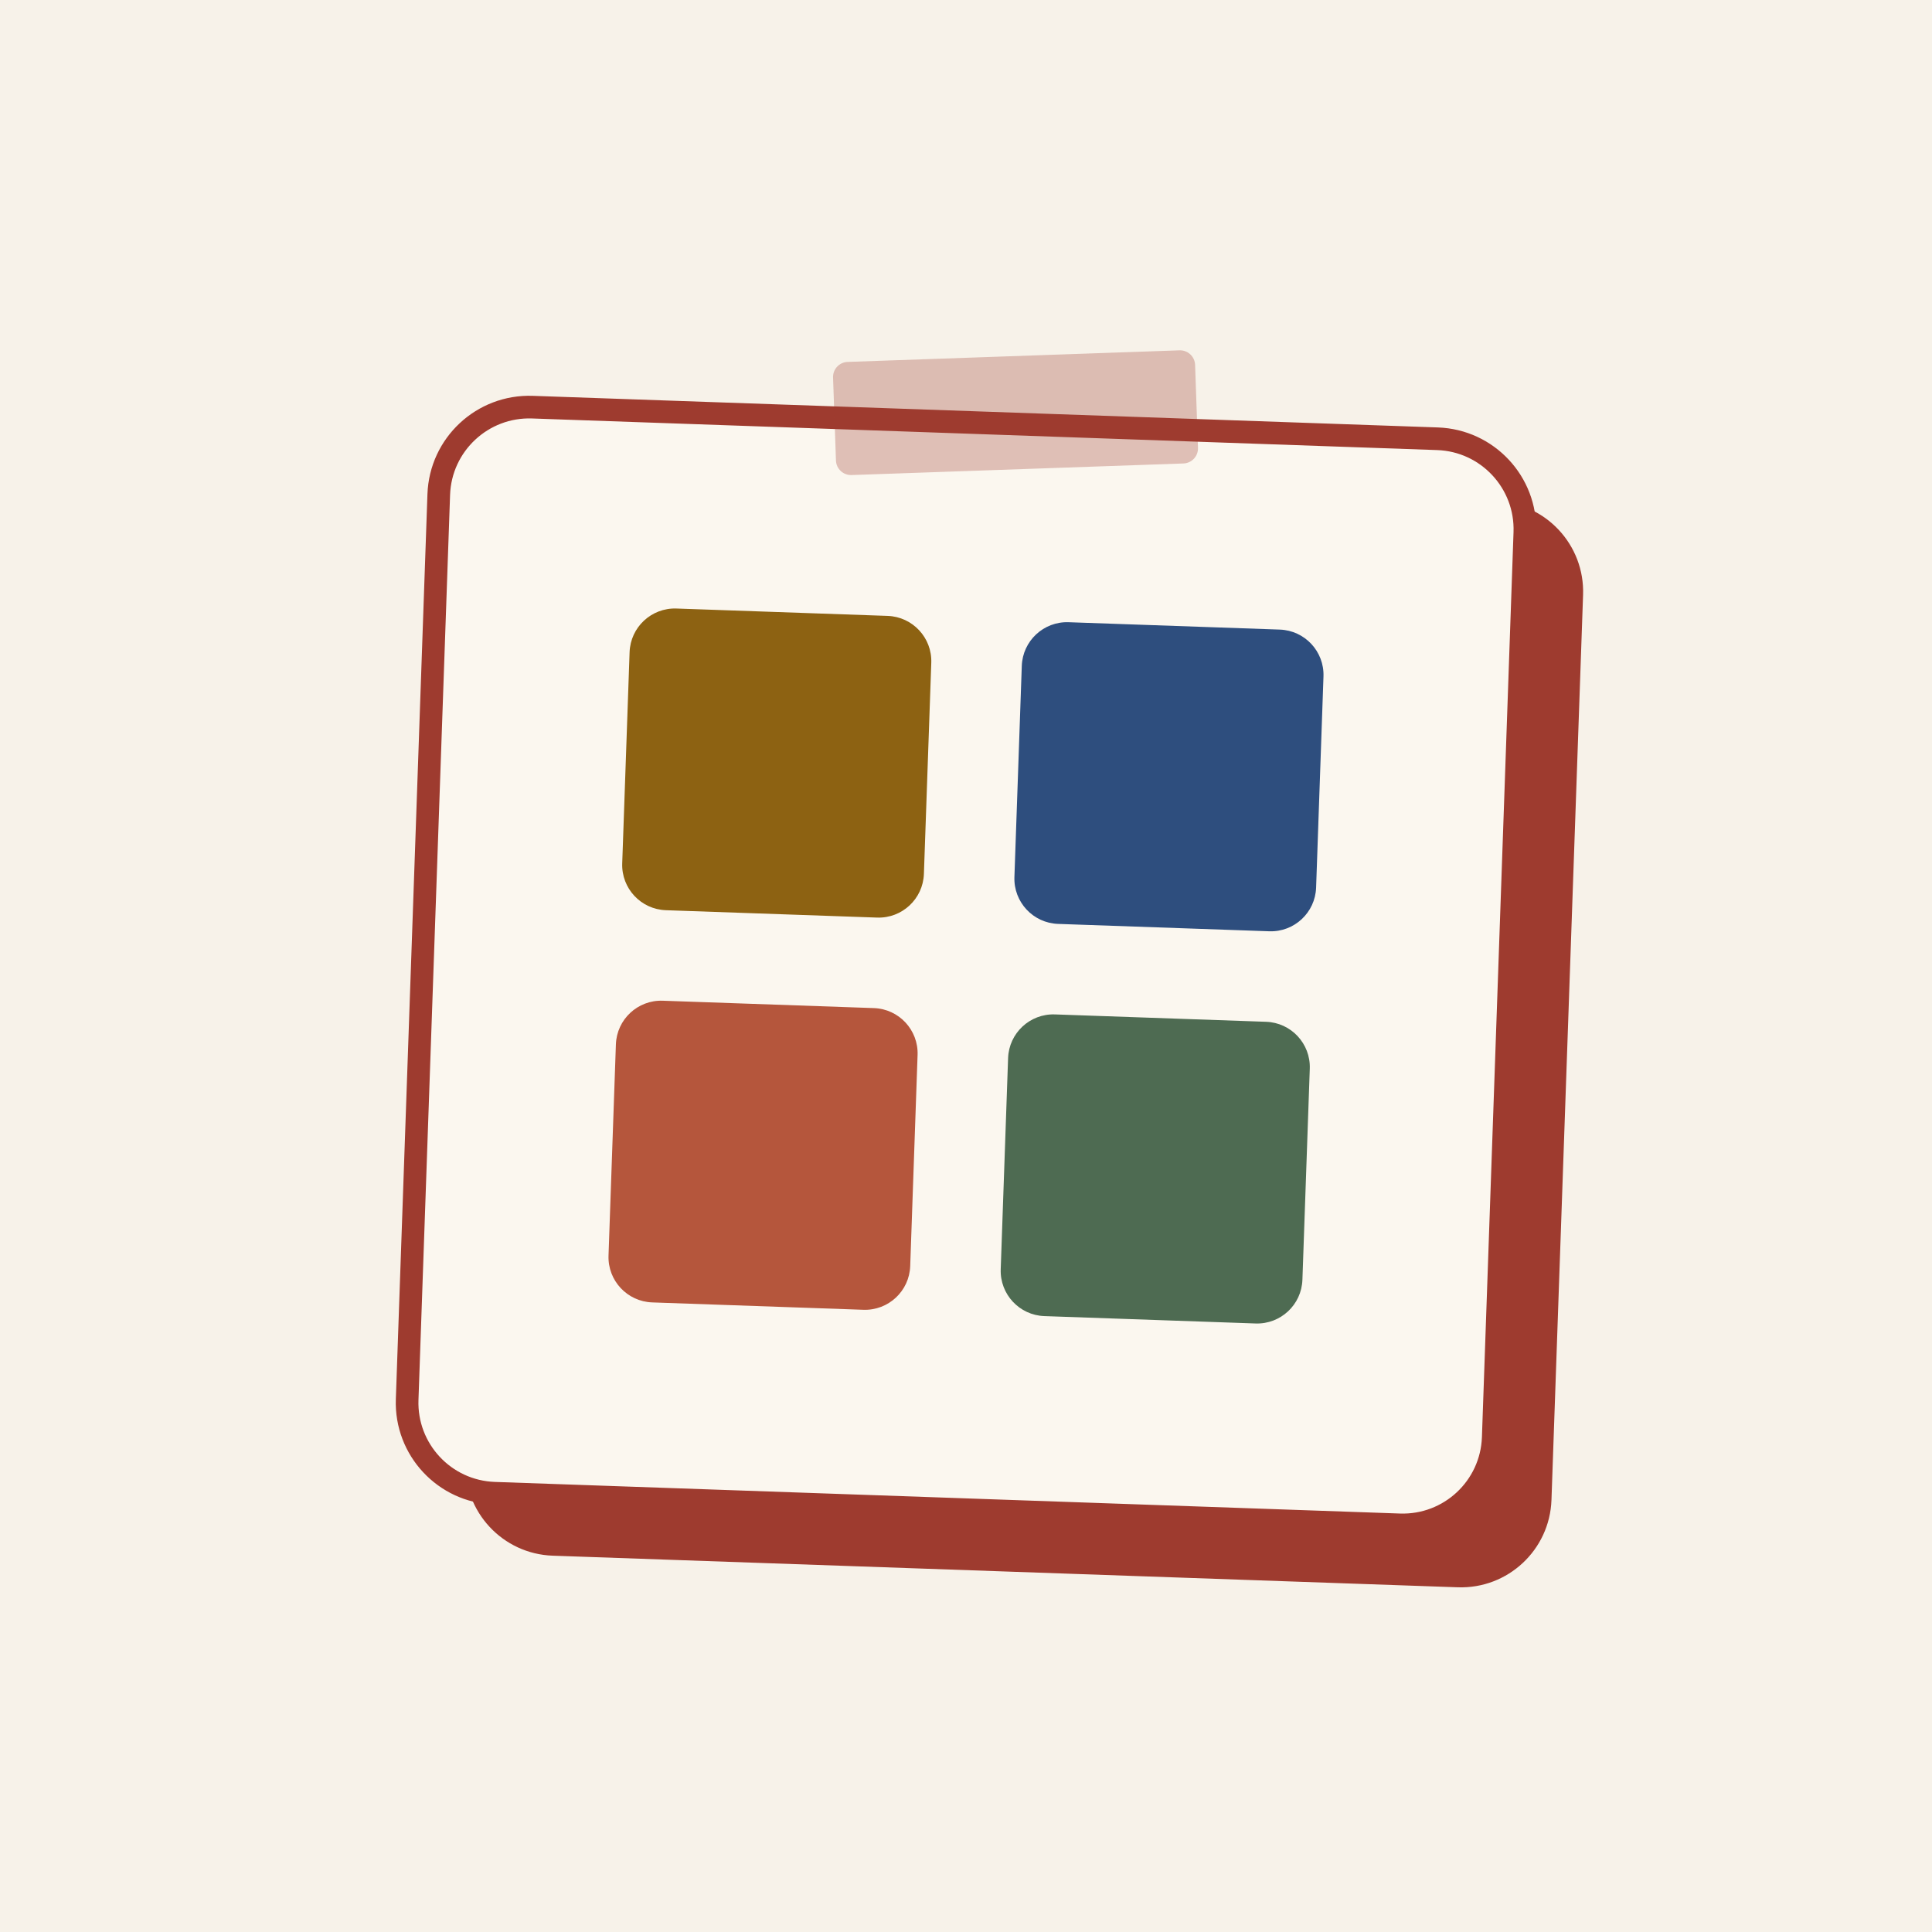
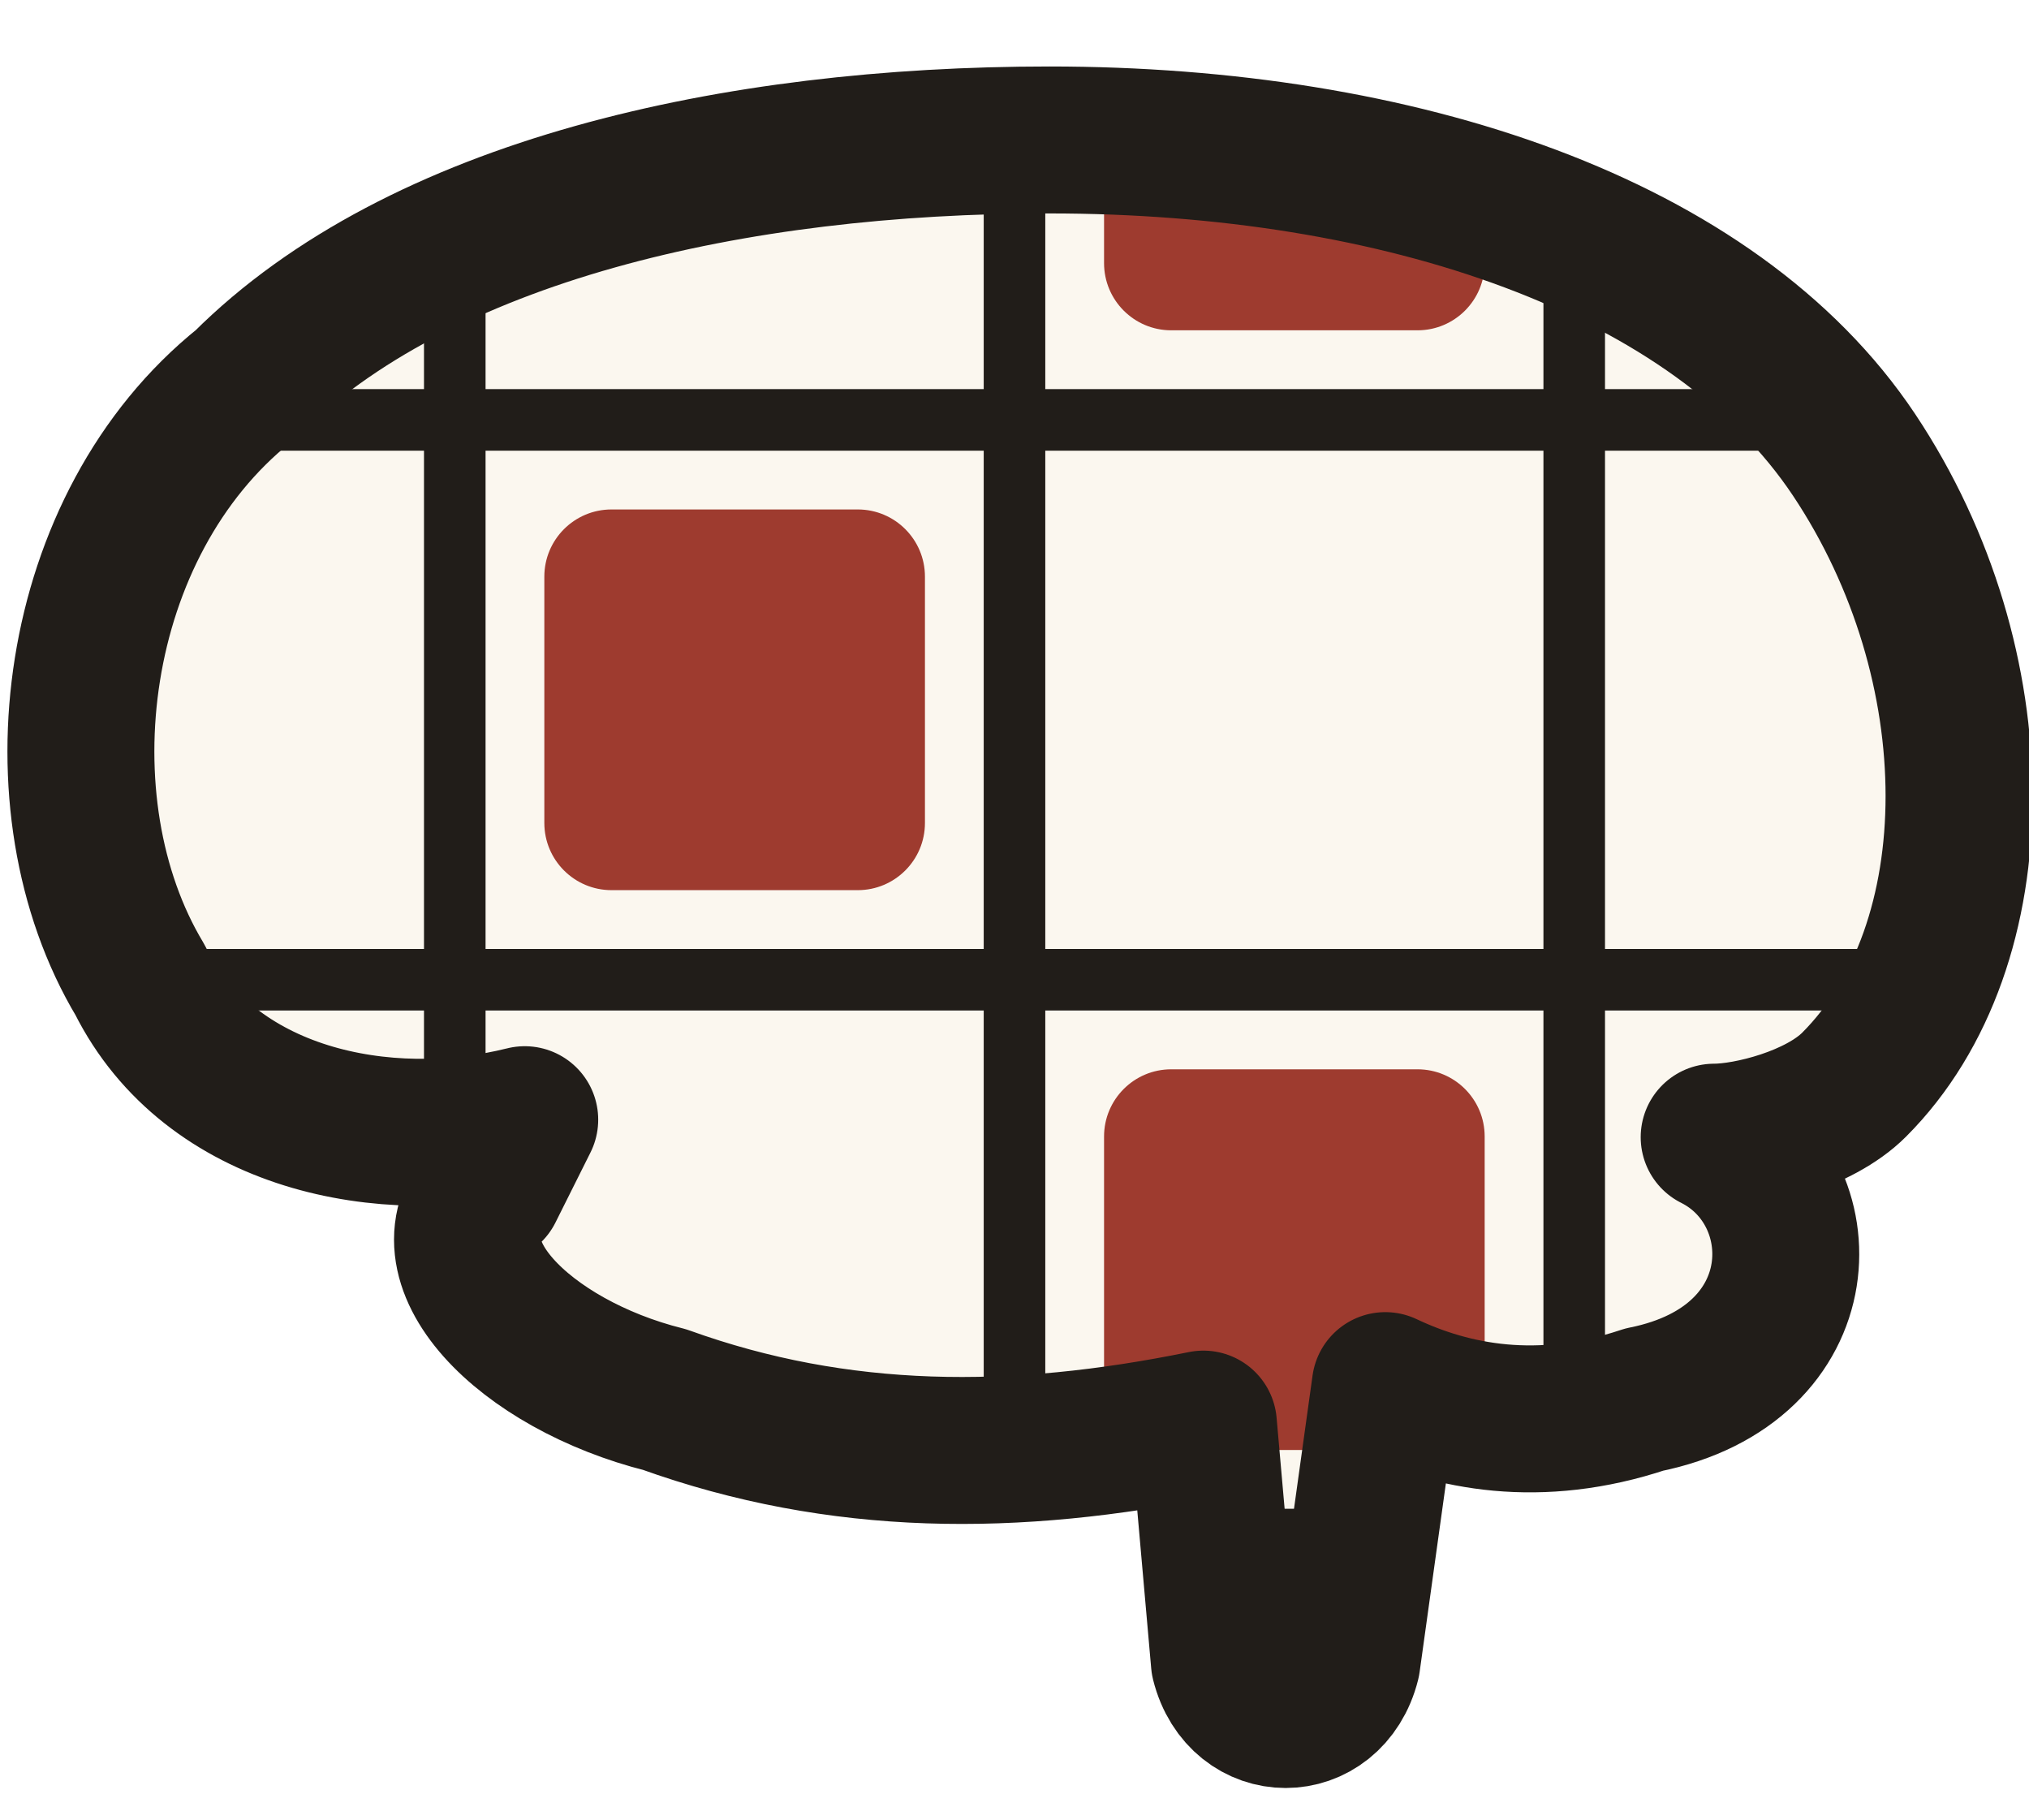
- <svg xmlns="http://www.w3.org/2000/svg" viewBox="0 0 512 512">
-   <rect width="512" height="512" fill="#F7F2E9" />
-   <g transform="rotate(2 256 256)">
-     <rect x="128" y="128" width="288" height="288" rx="24" fill="#9E3B2F" />
-     <rect x="112" y="112" width="288" height="288" rx="24" fill="#FBF7EF" stroke="#9E3B2F" stroke-width="6" />
-     <rect x="164" y="164" width="80" height="80" rx="12" fill="#8D6212" />
-     <rect x="268" y="164" width="80" height="80" rx="12" fill="#2E4E7E" />
-     <rect x="164" y="268" width="80" height="80" rx="12" fill="#B5563C" />
-     <rect x="268" y="268" width="80" height="80" rx="12" fill="#4E6B52" />
-     <rect x="216" y="94" width="96" height="30" rx="4" fill="#9E3B2F" opacity="0.3" transform="rotate(-4 264 109)" />
+ <svg xmlns="http://www.w3.org/2000/svg" viewBox="3 4 58 52">
+   <style>
+     .paper { fill: #FBF7EF; }
+     .ink { fill: none; stroke: #211D19; stroke-linejoin: round; }
+     .cell { fill: #9E3B2F; }
+     @media (prefers-color-scheme: dark) {
+       .paper { fill: #1D1914; }
+       .ink { stroke: #EAE3D5; }
+       .cell { fill: #CC6255; }
+     }
+   </style>
+   <defs>
+     <clipPath id="brain">
+       <path d="M18 36C14 37 9 36 7 32C4 27 5 19 10 15C15 10 24 8 33 8C43 8 52 11 56 17C60 23 60 31 56 35C55 36 53 36.5 52 36.5C55 38 55 43 50 44C47 45 44.5 44.5 42.6 43.6L41.5 51.5C41 53.5 38.5 53.5 38 51.5L37.4 44.7C32 45.8 27 45.8 22 44C18 43 15 40 17 38C17.5 37 17.8 36.4 18 36Z" />
+     </clipPath>
+   </defs>
+   <path class="paper" d="M18 36C14 37 9 36 7 32C4 27 5 19 10 15C15 10 24 8 33 8C43 8 52 11 56 17C60 23 60 31 56 35C55 36 53 36.5 52 36.5C55 38 55 43 50 44C47 45 44.5 44.5 42.6 43.6L41.5 51.5C41 53.5 38.5 53.5 38 51.5L37.4 44.7C32 45.8 27 45.8 22 44C18 43 15 40 17 38C17.5 37 17.8 36.4 18 36Z" />
+   <g clip-path="url(#brain)">
+     <rect class="cell" x="18.56" y="18.56" width="10.88" height="10.88" rx="1.92" />
+     <rect class="cell" x="34.56" y="2.56" width="10.88" height="10.88" rx="1.92" />
+     <rect class="cell" x="34.56" y="34.56" width="10.88" height="10.88" rx="1.92" />
+     <path class="ink" stroke-width="1.76" d="M16 0V64M32 0V64M48 0V64M0 16H64M0 32H64M0 48H64" />
  </g>
+   <path class="ink" stroke-width="4.2" d="M18 36C14 37 9 36 7 32C4 27 5 19 10 15C15 10 24 8 33 8C43 8 52 11 56 17C60 23 60 31 56 35C55 36 53 36.5 52 36.5C55 38 55 43 50 44C47 45 44.5 44.5 42.6 43.6L41.5 51.5C41 53.5 38.5 53.5 38 51.5L37.4 44.7C32 45.8 27 45.8 22 44C18 43 15 40 17 38C17.5 37 17.8 36.4 18 36Z" />
</svg>
